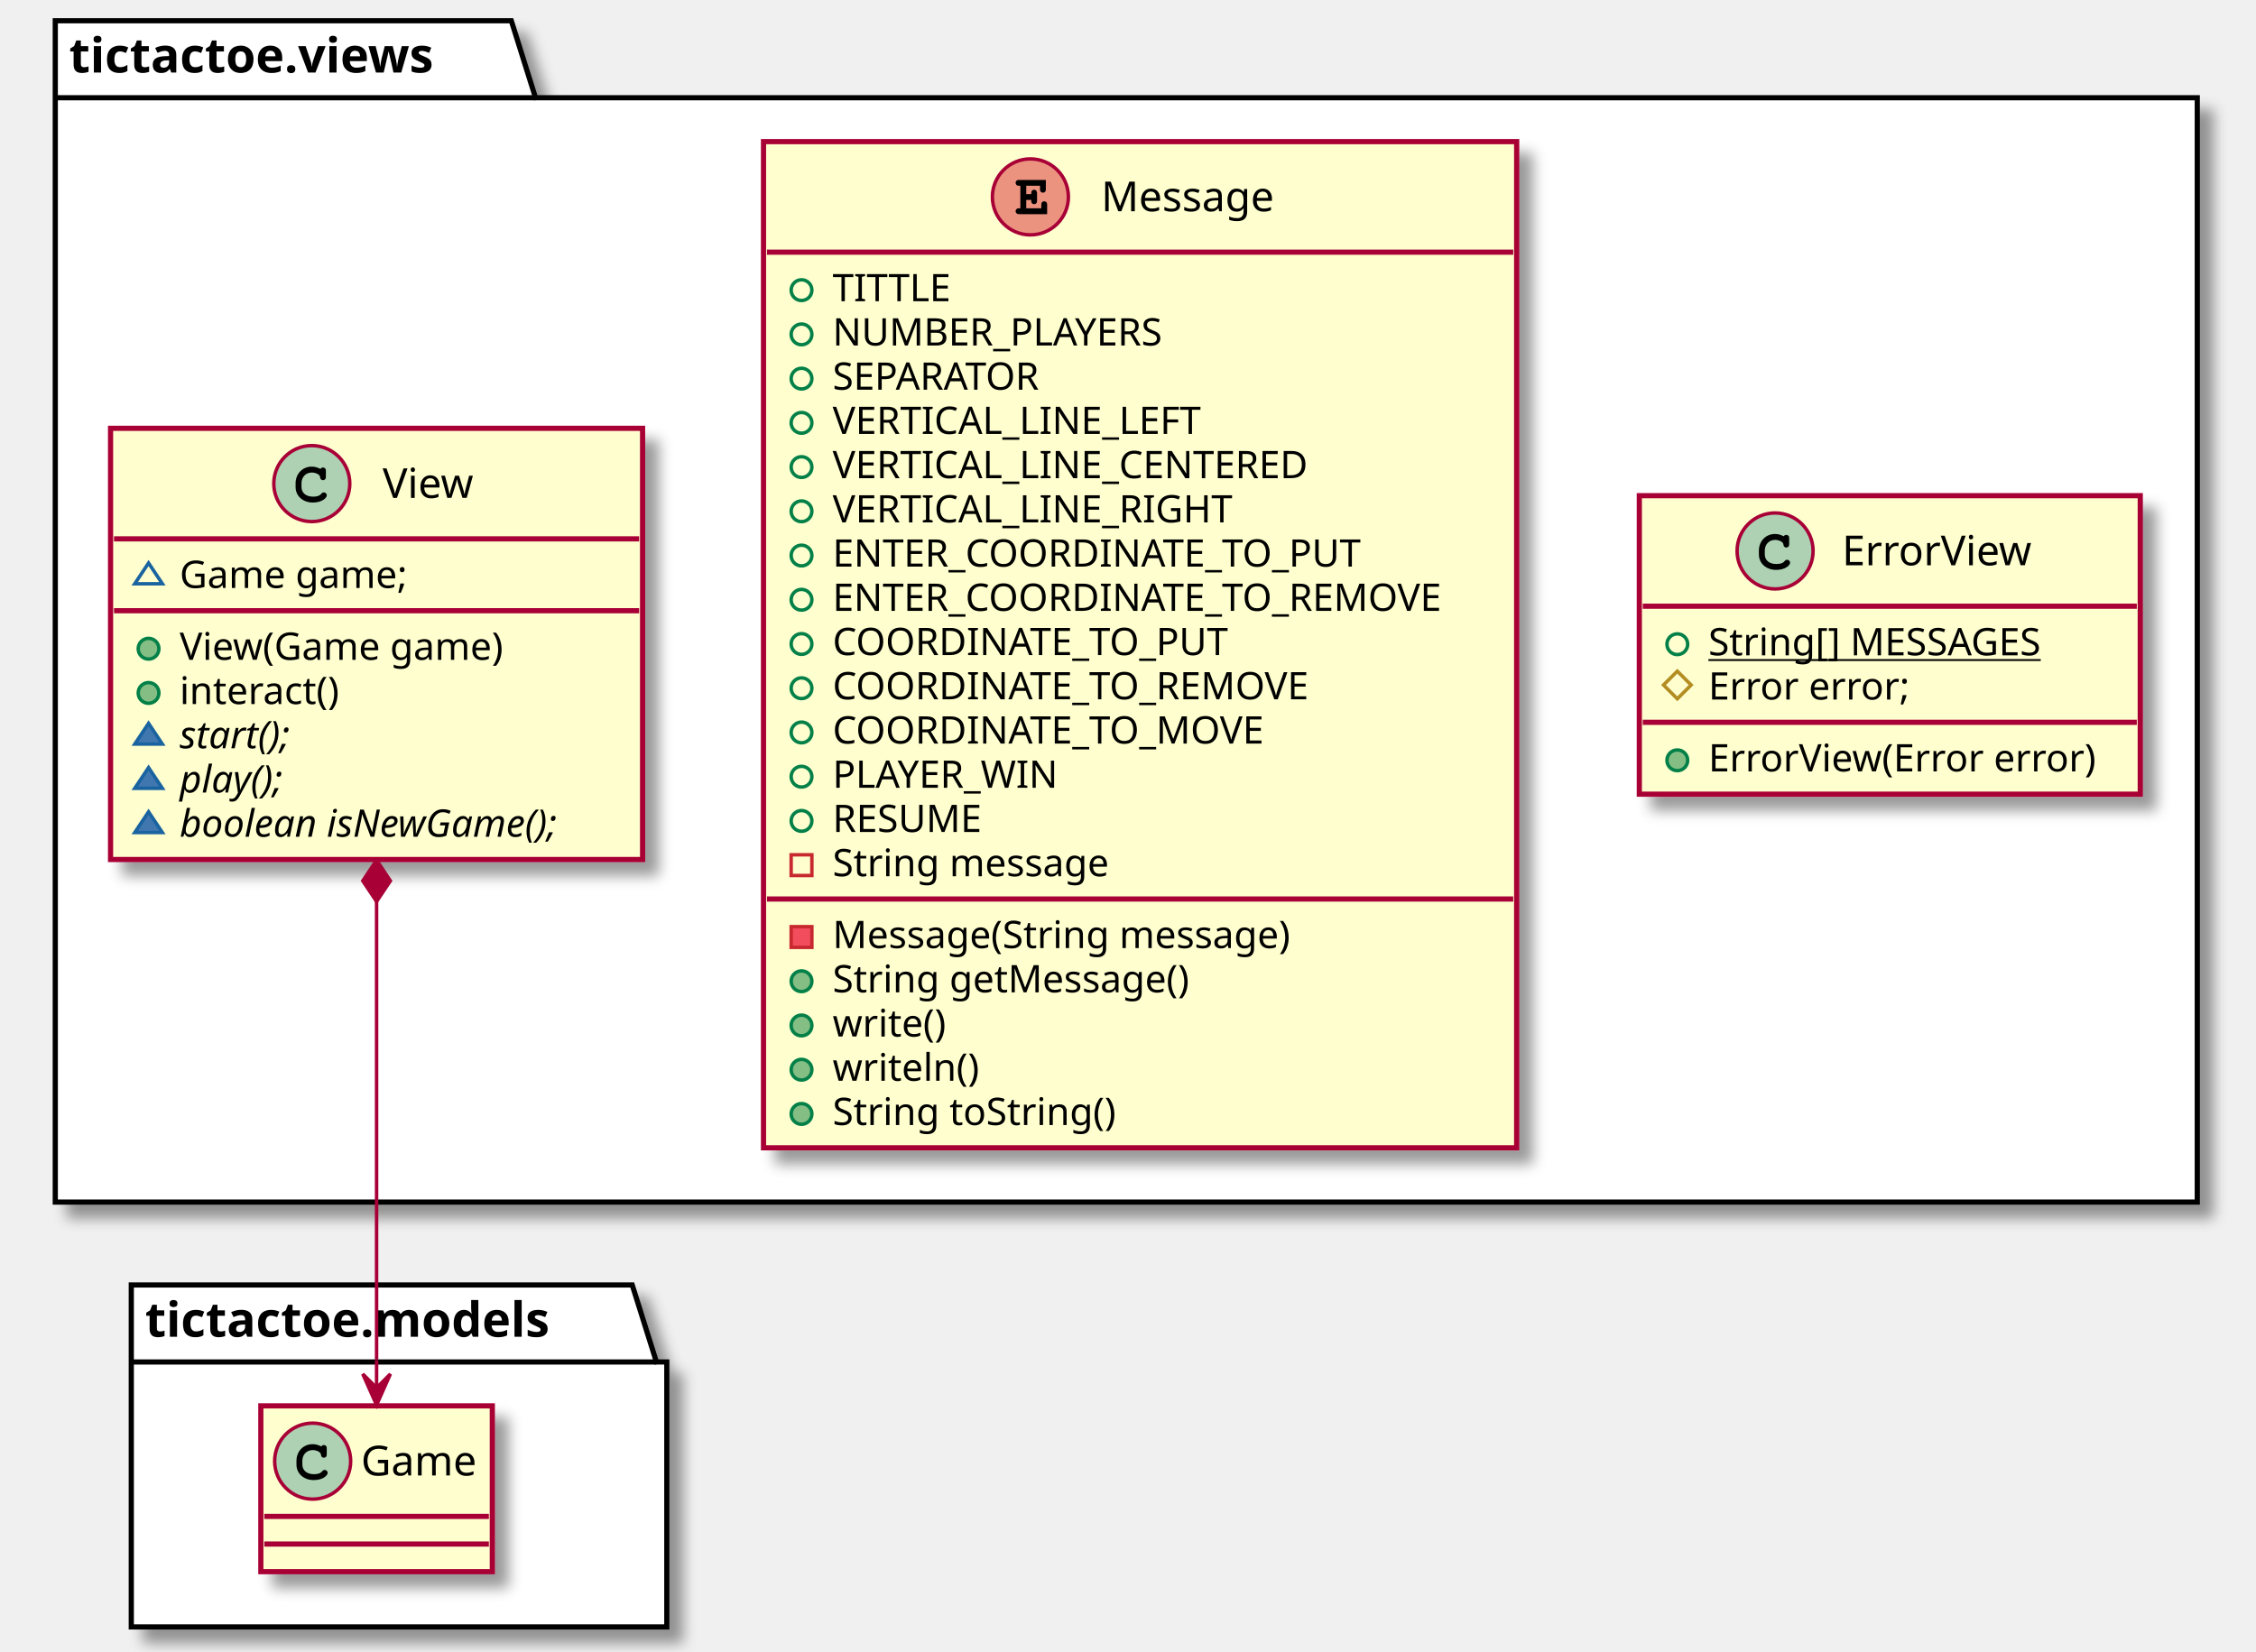
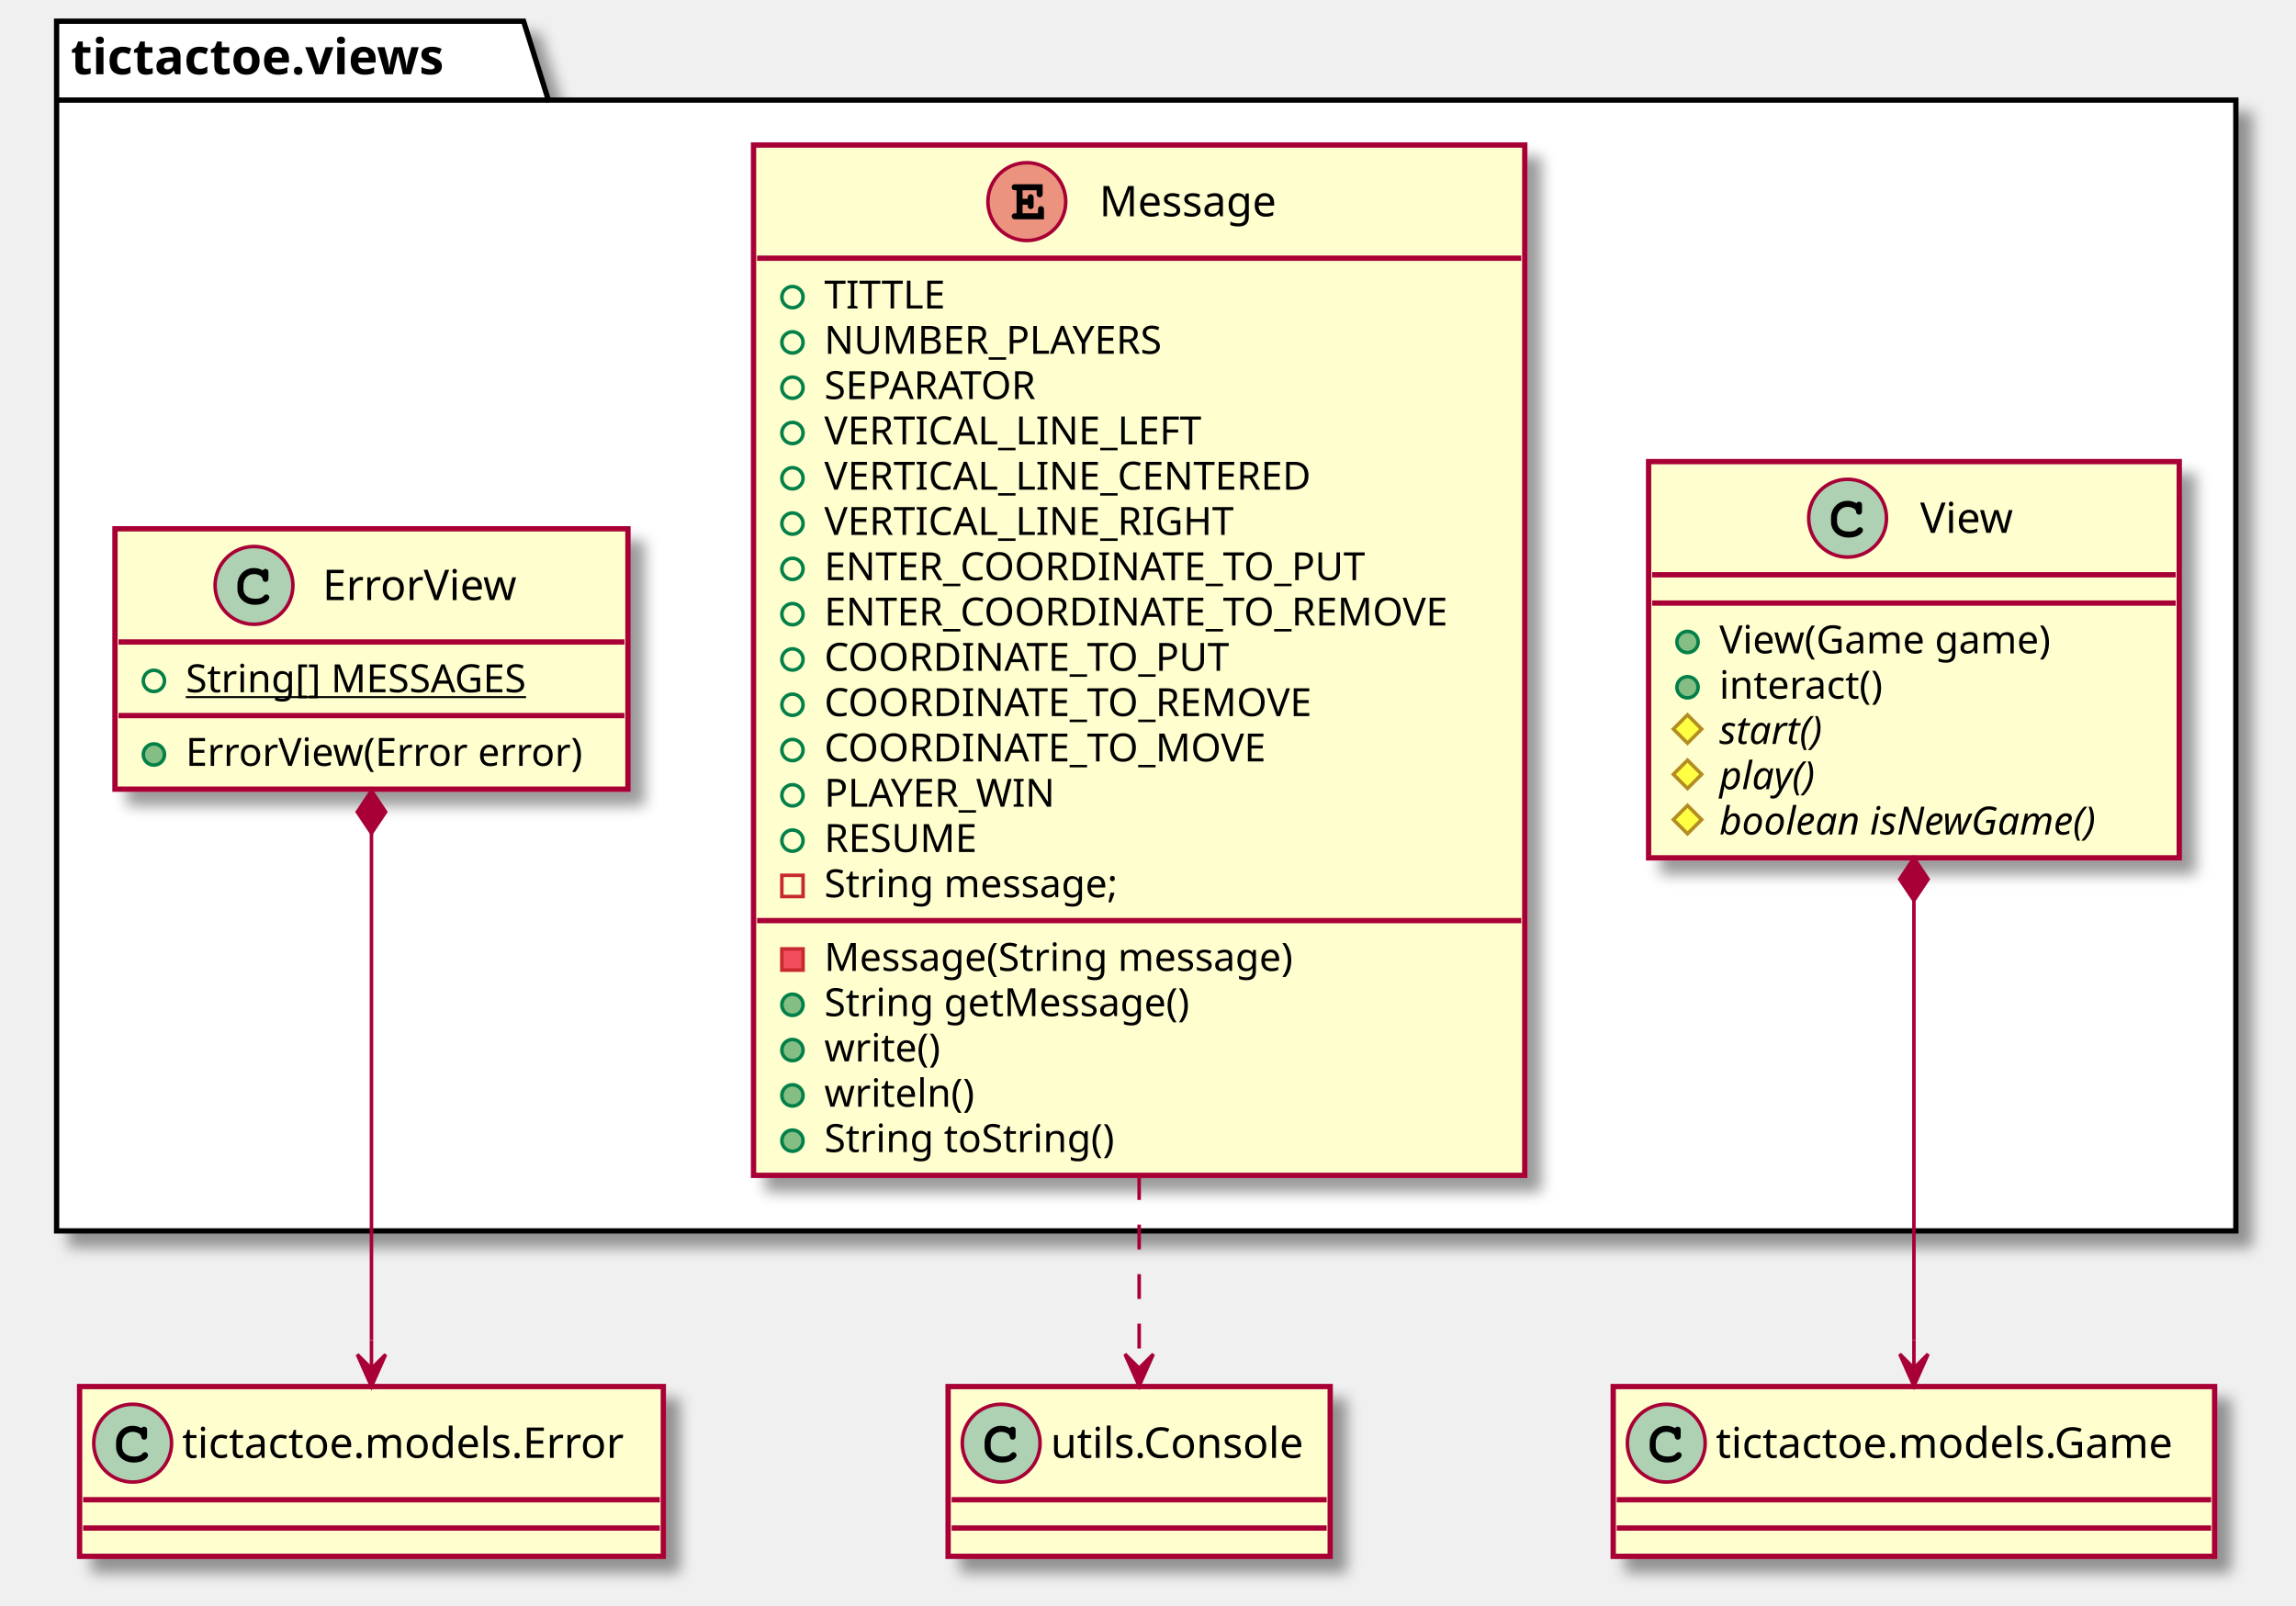
- <svg xmlns="http://www.w3.org/2000/svg" contentScriptType="application/ecmascript" contentStyleType="text/css" height="478px" preserveAspectRatio="none" style="width:653px;height:478px;" version="1.1" viewBox="0 0 653 478" width="653px" zoomAndPan="magnify">
+ <svg xmlns="http://www.w3.org/2000/svg" contentScriptType="application/ecmascript" contentStyleType="text/css" height="454px" preserveAspectRatio="none" style="width:649px;height:454px;" version="1.1" viewBox="0 0 649 454" width="649px" zoomAndPan="magnify">
  <defs>
-     <filter height="300%" id="f1uuudnyfm6h60" width="300%" x="-1" y="-1">
+     <filter height="300%" id="fis2yq05r51ir" width="300%" x="-1" y="-1">
      <feGaussianBlur result="blurOut" stdDeviation="2.0" />
      <feColorMatrix in="blurOut" result="blurOut2" type="matrix" values="0 0 0 0 0 0 0 0 0 0 0 0 0 0 0 0 0 0 .4 0" />
      <feOffset dx="4.0" dy="4.0" in="blurOut2" result="blurOut3" />
      <feBlend in="SourceGraphic" in2="blurOut3" mode="normal" />
    </filter>
  </defs>
  <g>
-     <polygon fill="#FFFFFF" filter="url(#f1uuudnyfm6h60)" points="16,6,148,6,155,28.297,636,28.297,636,348,16,348,16,6" style="stroke: #000000; stroke-width: 1.5;" />
+     <polygon fill="#FFFFFF" filter="url(#fis2yq05r51ir)" points="16,6,148,6,155,28.297,632,28.297,632,348,16,348,16,6" style="stroke: #000000; stroke-width: 1.5;" />
    <line style="stroke: #000000; stroke-width: 1.5;" x1="16" x2="155" y1="28.297" y2="28.297" />
    <text fill="#000000" font-family="sans-serif" font-size="14" font-weight="bold" lengthAdjust="spacingAndGlyphs" textLength="126" x="20" y="20.995">tictactoe.views</text>
-     <polygon fill="#FFFFFF" filter="url(#f1uuudnyfm6h60)" points="38,372,183,372,190,394.297,193,394.297,193,471,38,471,38,372" style="stroke: #000000; stroke-width: 1.5;" />
-     <line style="stroke: #000000; stroke-width: 1.5;" x1="38" x2="190" y1="394.297" y2="394.297" />
-     <text fill="#000000" font-family="sans-serif" font-size="14" font-weight="bold" lengthAdjust="spacingAndGlyphs" textLength="139" x="42" y="386.995">tictactoe.models</text>
-     <rect codeLine="1" fill="#FEFECE" filter="url(#f1uuudnyfm6h60)" height="86.414" id="tictactoe.views.ErrorView" style="stroke: #A80036; stroke-width: 1.5;" width="145" x="474.5" y="143.5" />
-     <ellipse cx="513.8" cy="159.5" fill="#ADD1B2" rx="11" ry="11" style="stroke: #A80036; stroke-width: 1.0;" />
-     <path d="M516.144,155.172 C515.206,154.734 514.612,154.594 513.737,154.594 C511.113,154.594 509.113,156.672 509.113,159.391 L509.113,160.516 C509.113,163.094 511.222,164.984 514.112,164.984 C515.331,164.984 516.487,164.688 517.237,164.141 C517.816,163.734 518.144,163.281 518.144,162.891 C518.144,162.438 517.753,162.047 517.284,162.047 C517.066,162.047 516.862,162.125 516.675,162.312 C516.222,162.797 516.222,162.797 516.034,162.891 C515.612,163.156 514.925,163.281 514.159,163.281 C512.112,163.281 510.816,162.188 510.816,160.484 L510.816,159.391 C510.816,157.609 512.066,156.297 513.8,156.297 C514.378,156.297 514.987,156.453 515.456,156.703 C515.941,156.984 516.112,157.203 516.206,157.609 C516.269,158.016 516.3,158.141 516.441,158.266 C516.581,158.406 516.816,158.516 517.034,158.516 C517.3,158.516 517.566,158.375 517.737,158.156 C517.847,158 517.878,157.812 517.878,157.391 L517.878,155.969 C517.878,155.531 517.862,155.406 517.769,155.25 C517.612,154.984 517.331,154.844 517.034,154.844 C516.737,154.844 516.534,154.938 516.316,155.25 L516.144,155.172 Z " />
-     <text fill="#000000" font-family="sans-serif" font-size="12" lengthAdjust="spacingAndGlyphs" textLength="59" x="533.2" y="163.654">ErrorView</text>
-     <line style="stroke: #A80036; stroke-width: 1.5;" x1="475.5" x2="618.5" y1="175.5" y2="175.5" />
-     <ellipse cx="485.5" cy="186.5" fill="none" rx="3" ry="3" style="stroke: #038048; stroke-width: 1.0;" />
-     <text fill="#000000" font-family="sans-serif" font-size="11" lengthAdjust="spacingAndGlyphs" text-decoration="underline" textLength="109" x="494.5" y="189.71">String[] MESSAGES</text>
-     <polygon fill="none" points="485.5,194.305,489.5,198.305,485.5,202.305,481.5,198.305" style="stroke: #B38D22; stroke-width: 1.0;" />
-     <text fill="#000000" font-family="sans-serif" font-size="11" lengthAdjust="spacingAndGlyphs" textLength="60" x="494.5" y="202.515">Error error;</text>
-     <line style="stroke: #A80036; stroke-width: 1.5;" x1="475.5" x2="618.5" y1="209.109" y2="209.109" />
-     <ellipse cx="485.5" cy="220.109" fill="#84BE84" rx="3" ry="3" style="stroke: #038048; stroke-width: 1.0;" />
-     <text fill="#000000" font-family="sans-serif" font-size="11" lengthAdjust="spacingAndGlyphs" textLength="119" x="494.5" y="223.32">ErrorView(Error error)</text>
-     <rect codeLine="10" fill="#FEFECE" filter="url(#f1uuudnyfm6h60)" height="291.289" id="tictactoe.views.Message" style="stroke: #A80036; stroke-width: 1.5;" width="218" x="221" y="41" />
-     <ellipse cx="298.25" cy="57" fill="#EB937F" rx="11" ry="11" style="stroke: #A80036; stroke-width: 1.0;" />
-     <path d="M297.047,57.875 L298.5,57.875 L298.5,57.984 C298.5,58.391 298.531,58.547 298.609,58.703 C298.766,58.953 299.047,59.109 299.344,59.109 C299.594,59.109 299.859,58.969 300.016,58.75 C300.141,58.594 300.172,58.438 300.172,57.984 L300.172,56.062 C300.172,55.906 300.172,55.859 300.156,55.703 C300.094,55.234 299.781,54.922 299.328,54.922 C299.078,54.922 298.812,55.062 298.641,55.281 C298.531,55.453 298.5,55.609 298.5,56.062 L298.5,56.188 L297.047,56.188 L297.047,53.781 L301.031,53.781 L301.031,54.641 C301.031,55.047 301.062,55.219 301.141,55.375 C301.312,55.625 301.594,55.781 301.875,55.781 C302.141,55.781 302.406,55.641 302.578,55.422 C302.688,55.25 302.719,55.109 302.719,54.641 L302.719,52.094 L295.094,52.094 C294.656,52.094 294.531,52.109 294.375,52.203 C294.125,52.359 293.969,52.656 293.969,52.938 C293.969,53.219 294.109,53.469 294.328,53.641 C294.484,53.75 294.672,53.781 295.094,53.781 L295.344,53.781 L295.344,60.297 L295.094,60.297 C294.688,60.297 294.531,60.312 294.375,60.422 C294.125,60.594 293.969,60.859 293.969,61.156 C293.969,61.422 294.109,61.672 294.328,61.828 C294.469,61.953 294.703,62 295.094,62 L303.094,62 L303.094,59.422 C303.094,58.984 303.062,58.844 302.984,58.688 C302.812,58.438 302.531,58.281 302.25,58.281 C301.984,58.281 301.719,58.391 301.547,58.641 C301.438,58.797 301.406,58.938 301.406,59.422 L301.406,60.297 L297.047,60.297 L297.047,57.875 Z " />
-     <text fill="#000000" font-family="sans-serif" font-size="12" lengthAdjust="spacingAndGlyphs" textLength="55" x="318.75" y="61.154">Message</text>
-     <line style="stroke: #A80036; stroke-width: 1.5;" x1="222" x2="438" y1="73" y2="73" />
-     <ellipse cx="232" cy="84" fill="none" rx="3" ry="3" style="stroke: #038048; stroke-width: 1.0;" />
-     <text fill="#000000" font-family="sans-serif" font-size="11" lengthAdjust="spacingAndGlyphs" textLength="37" x="241" y="87.21">TITTLE</text>
-     <ellipse cx="232" cy="96.805" fill="none" rx="3" ry="3" style="stroke: #038048; stroke-width: 1.0;" />
-     <text fill="#000000" font-family="sans-serif" font-size="11" lengthAdjust="spacingAndGlyphs" textLength="102" x="241" y="100.015">NUMBER_PLAYERS</text>
-     <ellipse cx="232" cy="109.609" fill="none" rx="3" ry="3" style="stroke: #038048; stroke-width: 1.0;" />
-     <text fill="#000000" font-family="sans-serif" font-size="11" lengthAdjust="spacingAndGlyphs" textLength="67" x="241" y="112.82">SEPARATOR</text>
-     <ellipse cx="232" cy="122.414" fill="none" rx="3" ry="3" style="stroke: #038048; stroke-width: 1.0;" />
-     <text fill="#000000" font-family="sans-serif" font-size="11" lengthAdjust="spacingAndGlyphs" textLength="116" x="241" y="125.624">VERTICAL_LINE_LEFT</text>
-     <ellipse cx="232" cy="135.219" fill="none" rx="3" ry="3" style="stroke: #038048; stroke-width: 1.0;" />
-     <text fill="#000000" font-family="sans-serif" font-size="11" lengthAdjust="spacingAndGlyphs" textLength="150" x="241" y="138.429">VERTICAL_LINE_CENTERED</text>
-     <ellipse cx="232" cy="148.023" fill="none" rx="3" ry="3" style="stroke: #038048; stroke-width: 1.0;" />
-     <text fill="#000000" font-family="sans-serif" font-size="11" lengthAdjust="spacingAndGlyphs" textLength="124" x="241" y="151.234">VERTICAL_LINE_RIGHT</text>
-     <ellipse cx="232" cy="160.828" fill="none" rx="3" ry="3" style="stroke: #038048; stroke-width: 1.0;" />
-     <text fill="#000000" font-family="sans-serif" font-size="11" lengthAdjust="spacingAndGlyphs" textLength="166" x="241" y="164.039">ENTER_COORDINATE_TO_PUT</text>
-     <ellipse cx="232" cy="173.633" fill="none" rx="3" ry="3" style="stroke: #038048; stroke-width: 1.0;" />
-     <text fill="#000000" font-family="sans-serif" font-size="11" lengthAdjust="spacingAndGlyphs" textLength="192" x="241" y="176.843">ENTER_COORDINATE_TO_REMOVE</text>
-     <ellipse cx="232" cy="186.438" fill="none" rx="3" ry="3" style="stroke: #038048; stroke-width: 1.0;" />
-     <text fill="#000000" font-family="sans-serif" font-size="11" lengthAdjust="spacingAndGlyphs" textLength="124" x="241" y="189.648">COORDINATE_TO_PUT</text>
-     <ellipse cx="232" cy="199.242" fill="none" rx="3" ry="3" style="stroke: #038048; stroke-width: 1.0;" />
-     <text fill="#000000" font-family="sans-serif" font-size="11" lengthAdjust="spacingAndGlyphs" textLength="150" x="241" y="202.453">COORDINATE_TO_REMOVE</text>
-     <ellipse cx="232" cy="212.047" fill="none" rx="3" ry="3" style="stroke: #038048; stroke-width: 1.0;" />
-     <text fill="#000000" font-family="sans-serif" font-size="11" lengthAdjust="spacingAndGlyphs" textLength="136" x="241" y="215.257">COORDINATE_TO_MOVE</text>
-     <ellipse cx="232" cy="224.852" fill="none" rx="3" ry="3" style="stroke: #038048; stroke-width: 1.0;" />
-     <text fill="#000000" font-family="sans-serif" font-size="11" lengthAdjust="spacingAndGlyphs" textLength="69" x="241" y="228.062">PLAYER_WIN</text>
-     <ellipse cx="232" cy="237.656" fill="none" rx="3" ry="3" style="stroke: #038048; stroke-width: 1.0;" />
-     <text fill="#000000" font-family="sans-serif" font-size="11" lengthAdjust="spacingAndGlyphs" textLength="46" x="241" y="240.867">RESUME</text>
-     <rect fill="none" height="6" style="stroke: #C82930; stroke-width: 1.0;" width="6" x="229" y="247.461" />
-     <text fill="#000000" font-family="sans-serif" font-size="11" lengthAdjust="spacingAndGlyphs" textLength="90" x="241" y="253.671">String message</text>
-     <line style="stroke: #A80036; stroke-width: 1.5;" x1="222" x2="438" y1="260.266" y2="260.266" />
-     <rect fill="#F24D5C" height="6" style="stroke: #C82930; stroke-width: 1.0;" width="6" x="229" y="268.266" />
-     <text fill="#000000" font-family="sans-serif" font-size="11" lengthAdjust="spacingAndGlyphs" textLength="149" x="241" y="274.476">Message(String message)</text>
-     <ellipse cx="232" cy="284.07" fill="#84BE84" rx="3" ry="3" style="stroke: #038048; stroke-width: 1.0;" />
-     <text fill="#000000" font-family="sans-serif" font-size="11" lengthAdjust="spacingAndGlyphs" textLength="115" x="241" y="287.281">String getMessage()</text>
-     <ellipse cx="232" cy="296.875" fill="#84BE84" rx="3" ry="3" style="stroke: #038048; stroke-width: 1.0;" />
-     <text fill="#000000" font-family="sans-serif" font-size="11" lengthAdjust="spacingAndGlyphs" textLength="36" x="241" y="300.085">write()</text>
-     <ellipse cx="232" cy="309.68" fill="#84BE84" rx="3" ry="3" style="stroke: #038048; stroke-width: 1.0;" />
-     <text fill="#000000" font-family="sans-serif" font-size="11" lengthAdjust="spacingAndGlyphs" textLength="46" x="241" y="312.89">writeln()</text>
-     <ellipse cx="232" cy="322.484" fill="#84BE84" rx="3" ry="3" style="stroke: #038048; stroke-width: 1.0;" />
-     <text fill="#000000" font-family="sans-serif" font-size="11" lengthAdjust="spacingAndGlyphs" textLength="89" x="241" y="325.695">String toString()</text>
-     <rect codeLine="33" fill="#FEFECE" filter="url(#f1uuudnyfm6h60)" height="124.828" id="tictactoe.views.View" style="stroke: #A80036; stroke-width: 1.5;" width="154" x="32" y="124" />
-     <ellipse cx="90.25" cy="140" fill="#ADD1B2" rx="11" ry="11" style="stroke: #A80036; stroke-width: 1.0;" />
-     <path d="M92.594,135.672 C91.656,135.234 91.062,135.094 90.188,135.094 C87.562,135.094 85.562,137.172 85.562,139.891 L85.562,141.016 C85.562,143.594 87.672,145.484 90.562,145.484 C91.781,145.484 92.938,145.188 93.688,144.641 C94.266,144.234 94.594,143.781 94.594,143.391 C94.594,142.938 94.203,142.547 93.734,142.547 C93.516,142.547 93.312,142.625 93.125,142.812 C92.672,143.297 92.672,143.297 92.484,143.391 C92.062,143.656 91.375,143.781 90.609,143.781 C88.562,143.781 87.266,142.688 87.266,140.984 L87.266,139.891 C87.266,138.109 88.516,136.797 90.25,136.797 C90.828,136.797 91.438,136.953 91.906,137.203 C92.391,137.484 92.562,137.703 92.656,138.109 C92.719,138.516 92.75,138.641 92.891,138.766 C93.031,138.906 93.266,139.016 93.484,139.016 C93.75,139.016 94.016,138.875 94.188,138.656 C94.297,138.5 94.328,138.312 94.328,137.891 L94.328,136.469 C94.328,136.031 94.312,135.906 94.219,135.75 C94.062,135.484 93.781,135.344 93.484,135.344 C93.188,135.344 92.984,135.438 92.766,135.75 L92.594,135.672 Z " />
-     <text fill="#000000" font-family="sans-serif" font-size="12" lengthAdjust="spacingAndGlyphs" textLength="29" x="110.75" y="144.154">View</text>
-     <line style="stroke: #A80036; stroke-width: 1.5;" x1="33" x2="185" y1="156" y2="156" />
-     <polygon fill="none" points="43,163,39,169,47,169" style="stroke: #1963A0; stroke-width: 1.0;" />
-     <text fill="#000000" font-family="sans-serif" font-size="11" lengthAdjust="spacingAndGlyphs" textLength="75" x="52" y="170.21">Game game;</text>
-     <line style="stroke: #A80036; stroke-width: 1.5;" x1="33" x2="185" y1="176.805" y2="176.805" />
-     <ellipse cx="43" cy="187.805" fill="#84BE84" rx="3" ry="3" style="stroke: #038048; stroke-width: 1.0;" />
-     <text fill="#000000" font-family="sans-serif" font-size="11" lengthAdjust="spacingAndGlyphs" textLength="108" x="52" y="191.015">View(Game game)</text>
-     <ellipse cx="43" cy="200.609" fill="#84BE84" rx="3" ry="3" style="stroke: #038048; stroke-width: 1.0;" />
-     <text fill="#000000" font-family="sans-serif" font-size="11" lengthAdjust="spacingAndGlyphs" textLength="51" x="52" y="203.82">interact()</text>
-     <polygon fill="#4177AF" points="43,209.414,39,215.414,47,215.414" style="stroke: #1963A0; stroke-width: 1.0;" />
-     <text fill="#000000" font-family="sans-serif" font-size="11" font-style="italic" lengthAdjust="spacingAndGlyphs" textLength="38" x="52" y="216.625">start();</text>
-     <polygon fill="#4177AF" points="43,222.219,39,228.219,47,228.219" style="stroke: #1963A0; stroke-width: 1.0;" />
-     <text fill="#000000" font-family="sans-serif" font-size="11" font-style="italic" lengthAdjust="spacingAndGlyphs" textLength="36" x="52" y="229.429">play();</text>
-     <polygon fill="#4177AF" points="43,235.023,39,241.023,47,241.023" style="stroke: #1963A0; stroke-width: 1.0;" />
-     <text fill="#000000" font-family="sans-serif" font-size="11" font-style="italic" lengthAdjust="spacingAndGlyphs" textLength="128" x="52" y="242.234">boolean isNewGame();</text>
-     <rect codeLine="42" fill="#FEFECE" filter="url(#f1uuudnyfm6h60)" height="48" id="tictactoe.models.Game" style="stroke: #A80036; stroke-width: 1.5;" width="67" x="75.5" y="407" />
-     <ellipse cx="90.5" cy="423" fill="#ADD1B2" rx="11" ry="11" style="stroke: #A80036; stroke-width: 1.0;" />
-     <path d="M92.844,418.672 C91.906,418.234 91.312,418.094 90.438,418.094 C87.812,418.094 85.812,420.172 85.812,422.891 L85.812,424.016 C85.812,426.594 87.922,428.484 90.812,428.484 C92.031,428.484 93.188,428.188 93.938,427.641 C94.516,427.234 94.844,426.781 94.844,426.391 C94.844,425.938 94.453,425.547 93.984,425.547 C93.766,425.547 93.562,425.625 93.375,425.812 C92.922,426.297 92.922,426.297 92.734,426.391 C92.312,426.656 91.625,426.781 90.859,426.781 C88.812,426.781 87.516,425.688 87.516,423.984 L87.516,422.891 C87.516,421.109 88.766,419.797 90.5,419.797 C91.078,419.797 91.688,419.953 92.156,420.203 C92.641,420.484 92.812,420.703 92.906,421.109 C92.969,421.516 93,421.641 93.141,421.766 C93.281,421.906 93.516,422.016 93.734,422.016 C94,422.016 94.266,421.875 94.438,421.656 C94.547,421.5 94.578,421.312 94.578,420.891 L94.578,419.469 C94.578,419.031 94.562,418.906 94.469,418.75 C94.312,418.484 94.031,418.344 93.734,418.344 C93.438,418.344 93.234,418.438 93.016,418.75 L92.844,418.672 Z " />
-     <text fill="#000000" font-family="sans-serif" font-size="12" lengthAdjust="spacingAndGlyphs" textLength="35" x="104.5" y="427.154">Game</text>
-     <line style="stroke: #A80036; stroke-width: 1.5;" x1="76.5" x2="141.5" y1="439" y2="439" />
-     <line style="stroke: #A80036; stroke-width: 1.5;" x1="76.5" x2="141.5" y1="447" y2="447" />
-     <path codeLine="44" d="M109,261.006 C109,261.006 109,359.004 109,393.596 " fill="none" id="tictactoe.views.View-tictactoe.models.Game" style="stroke: #A80036; stroke-width: 1.0;" />
-     <polygon fill="#A80036" points="109,406.77,113,397.77,109,401.77,105,397.77,109,406.77" style="stroke: #A80036; stroke-width: 1.0;" />
-     <line style="stroke: #A80036; stroke-width: 1.0;" x1="109" x2="109" y1="401.77" y2="393.77" />
-     <polygon fill="#A80036" points="109,249.006,105,255.006,109,261.006,113,255.006,109,249.006" style="stroke: #A80036; stroke-width: 1.0;" />
+     <rect codeLine="1" fill="#FEFECE" filter="url(#fis2yq05r51ir)" height="73.609" id="tictactoe.views.ErrorView" style="stroke: #A80036; stroke-width: 1.5;" width="145" x="32.5" y="149.5" />
+     <ellipse cx="71.8" cy="165.5" fill="#ADD1B2" rx="11" ry="11" style="stroke: #A80036; stroke-width: 1.0;" />
+     <path d="M74.144,161.172 C73.206,160.734 72.612,160.594 71.737,160.594 C69.112,160.594 67.112,162.672 67.112,165.391 L67.112,166.516 C67.112,169.094 69.222,170.984 72.112,170.984 C73.331,170.984 74.487,170.688 75.237,170.141 C75.816,169.734 76.144,169.281 76.144,168.891 C76.144,168.438 75.753,168.047 75.284,168.047 C75.066,168.047 74.862,168.125 74.675,168.312 C74.222,168.797 74.222,168.797 74.034,168.891 C73.612,169.156 72.925,169.281 72.159,169.281 C70.112,169.281 68.816,168.188 68.816,166.484 L68.816,165.391 C68.816,163.609 70.066,162.297 71.8,162.297 C72.378,162.297 72.987,162.453 73.456,162.703 C73.941,162.984 74.112,163.203 74.206,163.609 C74.269,164.016 74.3,164.141 74.441,164.266 C74.581,164.406 74.816,164.516 75.034,164.516 C75.3,164.516 75.566,164.375 75.737,164.156 C75.847,164 75.878,163.812 75.878,163.391 L75.878,161.969 C75.878,161.531 75.862,161.406 75.769,161.25 C75.612,160.984 75.331,160.844 75.034,160.844 C74.737,160.844 74.534,160.938 74.316,161.25 L74.144,161.172 Z " />
+     <text fill="#000000" font-family="sans-serif" font-size="12" lengthAdjust="spacingAndGlyphs" textLength="59" x="91.2" y="169.654">ErrorView</text>
+     <line style="stroke: #A80036; stroke-width: 1.5;" x1="33.5" x2="176.5" y1="181.5" y2="181.5" />
+     <ellipse cx="43.5" cy="192.5" fill="none" rx="3" ry="3" style="stroke: #038048; stroke-width: 1.0;" />
+     <text fill="#000000" font-family="sans-serif" font-size="11" lengthAdjust="spacingAndGlyphs" text-decoration="underline" textLength="109" x="52.5" y="195.71">String[] MESSAGES</text>
+     <line style="stroke: #A80036; stroke-width: 1.5;" x1="33.5" x2="176.5" y1="202.305" y2="202.305" />
+     <ellipse cx="43.5" cy="213.305" fill="#84BE84" rx="3" ry="3" style="stroke: #038048; stroke-width: 1.0;" />
+     <text fill="#000000" font-family="sans-serif" font-size="11" lengthAdjust="spacingAndGlyphs" textLength="119" x="52.5" y="216.515">ErrorView(Error error)</text>
+     <rect codeLine="9" fill="#FEFECE" filter="url(#fis2yq05r51ir)" height="291.289" id="tictactoe.views.Message" style="stroke: #A80036; stroke-width: 1.5;" width="218" x="213" y="41" />
+     <ellipse cx="290.25" cy="57" fill="#EB937F" rx="11" ry="11" style="stroke: #A80036; stroke-width: 1.0;" />
+     <path d="M289.047,57.875 L290.5,57.875 L290.5,57.984 C290.5,58.391 290.531,58.547 290.609,58.703 C290.766,58.953 291.047,59.109 291.344,59.109 C291.594,59.109 291.859,58.969 292.016,58.75 C292.141,58.594 292.172,58.438 292.172,57.984 L292.172,56.062 C292.172,55.906 292.172,55.859 292.156,55.703 C292.094,55.234 291.781,54.922 291.328,54.922 C291.078,54.922 290.812,55.062 290.641,55.281 C290.531,55.453 290.5,55.609 290.5,56.062 L290.5,56.188 L289.047,56.188 L289.047,53.781 L293.031,53.781 L293.031,54.641 C293.031,55.047 293.062,55.219 293.141,55.375 C293.312,55.625 293.594,55.781 293.875,55.781 C294.141,55.781 294.406,55.641 294.578,55.422 C294.688,55.25 294.719,55.109 294.719,54.641 L294.719,52.094 L287.094,52.094 C286.656,52.094 286.531,52.109 286.375,52.203 C286.125,52.359 285.969,52.656 285.969,52.938 C285.969,53.219 286.109,53.469 286.328,53.641 C286.484,53.75 286.672,53.781 287.094,53.781 L287.344,53.781 L287.344,60.297 L287.094,60.297 C286.688,60.297 286.531,60.312 286.375,60.422 C286.125,60.594 285.969,60.859 285.969,61.156 C285.969,61.422 286.109,61.672 286.328,61.828 C286.469,61.953 286.703,62 287.094,62 L295.094,62 L295.094,59.422 C295.094,58.984 295.062,58.844 294.984,58.688 C294.812,58.438 294.531,58.281 294.25,58.281 C293.984,58.281 293.719,58.391 293.547,58.641 C293.438,58.797 293.406,58.938 293.406,59.422 L293.406,60.297 L289.047,60.297 L289.047,57.875 Z " />
+     <text fill="#000000" font-family="sans-serif" font-size="12" lengthAdjust="spacingAndGlyphs" textLength="55" x="310.75" y="61.154">Message</text>
+     <line style="stroke: #A80036; stroke-width: 1.5;" x1="214" x2="430" y1="73" y2="73" />
+     <ellipse cx="224" cy="84" fill="none" rx="3" ry="3" style="stroke: #038048; stroke-width: 1.0;" />
+     <text fill="#000000" font-family="sans-serif" font-size="11" lengthAdjust="spacingAndGlyphs" textLength="37" x="233" y="87.21">TITTLE</text>
+     <ellipse cx="224" cy="96.805" fill="none" rx="3" ry="3" style="stroke: #038048; stroke-width: 1.0;" />
+     <text fill="#000000" font-family="sans-serif" font-size="11" lengthAdjust="spacingAndGlyphs" textLength="102" x="233" y="100.015">NUMBER_PLAYERS</text>
+     <ellipse cx="224" cy="109.609" fill="none" rx="3" ry="3" style="stroke: #038048; stroke-width: 1.0;" />
+     <text fill="#000000" font-family="sans-serif" font-size="11" lengthAdjust="spacingAndGlyphs" textLength="67" x="233" y="112.82">SEPARATOR</text>
+     <ellipse cx="224" cy="122.414" fill="none" rx="3" ry="3" style="stroke: #038048; stroke-width: 1.0;" />
+     <text fill="#000000" font-family="sans-serif" font-size="11" lengthAdjust="spacingAndGlyphs" textLength="116" x="233" y="125.624">VERTICAL_LINE_LEFT</text>
+     <ellipse cx="224" cy="135.219" fill="none" rx="3" ry="3" style="stroke: #038048; stroke-width: 1.0;" />
+     <text fill="#000000" font-family="sans-serif" font-size="11" lengthAdjust="spacingAndGlyphs" textLength="150" x="233" y="138.429">VERTICAL_LINE_CENTERED</text>
+     <ellipse cx="224" cy="148.023" fill="none" rx="3" ry="3" style="stroke: #038048; stroke-width: 1.0;" />
+     <text fill="#000000" font-family="sans-serif" font-size="11" lengthAdjust="spacingAndGlyphs" textLength="124" x="233" y="151.234">VERTICAL_LINE_RIGHT</text>
+     <ellipse cx="224" cy="160.828" fill="none" rx="3" ry="3" style="stroke: #038048; stroke-width: 1.0;" />
+     <text fill="#000000" font-family="sans-serif" font-size="11" lengthAdjust="spacingAndGlyphs" textLength="166" x="233" y="164.039">ENTER_COORDINATE_TO_PUT</text>
+     <ellipse cx="224" cy="173.633" fill="none" rx="3" ry="3" style="stroke: #038048; stroke-width: 1.0;" />
+     <text fill="#000000" font-family="sans-serif" font-size="11" lengthAdjust="spacingAndGlyphs" textLength="192" x="233" y="176.843">ENTER_COORDINATE_TO_REMOVE</text>
+     <ellipse cx="224" cy="186.438" fill="none" rx="3" ry="3" style="stroke: #038048; stroke-width: 1.0;" />
+     <text fill="#000000" font-family="sans-serif" font-size="11" lengthAdjust="spacingAndGlyphs" textLength="124" x="233" y="189.648">COORDINATE_TO_PUT</text>
+     <ellipse cx="224" cy="199.242" fill="none" rx="3" ry="3" style="stroke: #038048; stroke-width: 1.0;" />
+     <text fill="#000000" font-family="sans-serif" font-size="11" lengthAdjust="spacingAndGlyphs" textLength="150" x="233" y="202.453">COORDINATE_TO_REMOVE</text>
+     <ellipse cx="224" cy="212.047" fill="none" rx="3" ry="3" style="stroke: #038048; stroke-width: 1.0;" />
+     <text fill="#000000" font-family="sans-serif" font-size="11" lengthAdjust="spacingAndGlyphs" textLength="136" x="233" y="215.257">COORDINATE_TO_MOVE</text>
+     <ellipse cx="224" cy="224.852" fill="none" rx="3" ry="3" style="stroke: #038048; stroke-width: 1.0;" />
+     <text fill="#000000" font-family="sans-serif" font-size="11" lengthAdjust="spacingAndGlyphs" textLength="69" x="233" y="228.062">PLAYER_WIN</text>
+     <ellipse cx="224" cy="237.656" fill="none" rx="3" ry="3" style="stroke: #038048; stroke-width: 1.0;" />
+     <text fill="#000000" font-family="sans-serif" font-size="11" lengthAdjust="spacingAndGlyphs" textLength="46" x="233" y="240.867">RESUME</text>
+     <rect fill="none" height="6" style="stroke: #C82930; stroke-width: 1.0;" width="6" x="221" y="247.461" />
+     <text fill="#000000" font-family="sans-serif" font-size="11" lengthAdjust="spacingAndGlyphs" textLength="93" x="233" y="253.671">String message;</text>
+     <line style="stroke: #A80036; stroke-width: 1.5;" x1="214" x2="430" y1="260.266" y2="260.266" />
+     <rect fill="#F24D5C" height="6" style="stroke: #C82930; stroke-width: 1.0;" width="6" x="221" y="268.266" />
+     <text fill="#000000" font-family="sans-serif" font-size="11" lengthAdjust="spacingAndGlyphs" textLength="149" x="233" y="274.476">Message(String message)</text>
+     <ellipse cx="224" cy="284.07" fill="#84BE84" rx="3" ry="3" style="stroke: #038048; stroke-width: 1.0;" />
+     <text fill="#000000" font-family="sans-serif" font-size="11" lengthAdjust="spacingAndGlyphs" textLength="115" x="233" y="287.281">String getMessage()</text>
+     <ellipse cx="224" cy="296.875" fill="#84BE84" rx="3" ry="3" style="stroke: #038048; stroke-width: 1.0;" />
+     <text fill="#000000" font-family="sans-serif" font-size="11" lengthAdjust="spacingAndGlyphs" textLength="36" x="233" y="300.085">write()</text>
+     <ellipse cx="224" cy="309.68" fill="#84BE84" rx="3" ry="3" style="stroke: #038048; stroke-width: 1.0;" />
+     <text fill="#000000" font-family="sans-serif" font-size="11" lengthAdjust="spacingAndGlyphs" textLength="46" x="233" y="312.89">writeln()</text>
+     <ellipse cx="224" cy="322.484" fill="#84BE84" rx="3" ry="3" style="stroke: #038048; stroke-width: 1.0;" />
+     <text fill="#000000" font-family="sans-serif" font-size="11" lengthAdjust="spacingAndGlyphs" textLength="89" x="233" y="325.695">String toString()</text>
+     <rect codeLine="33" fill="#FEFECE" filter="url(#fis2yq05r51ir)" height="112.023" id="tictactoe.views.View" style="stroke: #A80036; stroke-width: 1.5;" width="150" x="466" y="130.5" />
+     <ellipse cx="522.25" cy="146.5" fill="#ADD1B2" rx="11" ry="11" style="stroke: #A80036; stroke-width: 1.0;" />
+     <path d="M524.594,142.172 C523.656,141.734 523.062,141.594 522.188,141.594 C519.562,141.594 517.562,143.672 517.562,146.391 L517.562,147.516 C517.562,150.094 519.672,151.984 522.562,151.984 C523.781,151.984 524.938,151.688 525.688,151.141 C526.266,150.734 526.594,150.281 526.594,149.891 C526.594,149.438 526.203,149.047 525.734,149.047 C525.516,149.047 525.312,149.125 525.125,149.312 C524.672,149.797 524.672,149.797 524.484,149.891 C524.062,150.156 523.375,150.281 522.609,150.281 C520.562,150.281 519.266,149.188 519.266,147.484 L519.266,146.391 C519.266,144.609 520.516,143.297 522.25,143.297 C522.828,143.297 523.438,143.453 523.906,143.703 C524.391,143.984 524.562,144.203 524.656,144.609 C524.719,145.016 524.75,145.141 524.891,145.266 C525.031,145.406 525.266,145.516 525.484,145.516 C525.75,145.516 526.016,145.375 526.188,145.156 C526.297,145 526.328,144.812 526.328,144.391 L526.328,142.969 C526.328,142.531 526.312,142.406 526.219,142.25 C526.062,141.984 525.781,141.844 525.484,141.844 C525.188,141.844 524.984,141.938 524.766,142.25 L524.594,142.172 Z " />
+     <text fill="#000000" font-family="sans-serif" font-size="12" lengthAdjust="spacingAndGlyphs" textLength="29" x="542.75" y="150.654">View</text>
+     <line style="stroke: #A80036; stroke-width: 1.5;" x1="467" x2="615" y1="162.5" y2="162.5" />
+     <line style="stroke: #A80036; stroke-width: 1.5;" x1="467" x2="615" y1="170.5" y2="170.5" />
+     <ellipse cx="477" cy="181.5" fill="#84BE84" rx="3" ry="3" style="stroke: #038048; stroke-width: 1.0;" />
+     <text fill="#000000" font-family="sans-serif" font-size="11" lengthAdjust="spacingAndGlyphs" textLength="108" x="486" y="184.71">View(Game game)</text>
+     <ellipse cx="477" cy="194.305" fill="#84BE84" rx="3" ry="3" style="stroke: #038048; stroke-width: 1.0;" />
+     <text fill="#000000" font-family="sans-serif" font-size="11" lengthAdjust="spacingAndGlyphs" textLength="51" x="486" y="197.515">interact()</text>
+     <polygon fill="#FFFF44" points="477,202.109,481,206.109,477,210.109,473,206.109" style="stroke: #B38D22; stroke-width: 1.0;" />
+     <text fill="#000000" font-family="sans-serif" font-size="11" font-style="italic" lengthAdjust="spacingAndGlyphs" textLength="34" x="486" y="210.32">start()</text>
+     <polygon fill="#FFFF44" points="477,214.914,481,218.914,477,222.914,473,218.914" style="stroke: #B38D22; stroke-width: 1.0;" />
+     <text fill="#000000" font-family="sans-serif" font-size="11" font-style="italic" lengthAdjust="spacingAndGlyphs" textLength="32" x="486" y="223.125">play()</text>
+     <polygon fill="#FFFF44" points="477,227.719,481,231.719,477,235.719,473,231.719" style="stroke: #B38D22; stroke-width: 1.0;" />
+     <text fill="#000000" font-family="sans-serif" font-size="11" font-style="italic" lengthAdjust="spacingAndGlyphs" textLength="124" x="486" y="235.929">boolean isNewGame()</text>
+     <rect codeLine="43" fill="#FEFECE" filter="url(#fis2yq05r51ir)" height="48" id="Game" style="stroke: #A80036; stroke-width: 1.5;" width="170" x="456" y="392" />
+     <ellipse cx="471" cy="408" fill="#ADD1B2" rx="11" ry="11" style="stroke: #A80036; stroke-width: 1.0;" />
+     <path d="M473.344,403.672 C472.406,403.234 471.812,403.094 470.938,403.094 C468.312,403.094 466.312,405.172 466.312,407.891 L466.312,409.016 C466.312,411.594 468.422,413.484 471.312,413.484 C472.531,413.484 473.688,413.188 474.438,412.641 C475.016,412.234 475.344,411.781 475.344,411.391 C475.344,410.938 474.953,410.547 474.484,410.547 C474.266,410.547 474.062,410.625 473.875,410.812 C473.422,411.297 473.422,411.297 473.234,411.391 C472.812,411.656 472.125,411.781 471.359,411.781 C469.312,411.781 468.016,410.688 468.016,408.984 L468.016,407.891 C468.016,406.109 469.266,404.797 471,404.797 C471.578,404.797 472.188,404.953 472.656,405.203 C473.141,405.484 473.312,405.703 473.406,406.109 C473.469,406.516 473.5,406.641 473.641,406.766 C473.781,406.906 474.016,407.016 474.234,407.016 C474.5,407.016 474.766,406.875 474.938,406.656 C475.047,406.5 475.078,406.312 475.078,405.891 L475.078,404.469 C475.078,404.031 475.062,403.906 474.969,403.75 C474.812,403.484 474.531,403.344 474.234,403.344 C473.938,403.344 473.734,403.438 473.516,403.75 L473.344,403.672 Z " />
+     <text fill="#000000" font-family="sans-serif" font-size="12" lengthAdjust="spacingAndGlyphs" textLength="138" x="485" y="412.154">tictactoe.models.Game</text>
+     <line style="stroke: #A80036; stroke-width: 1.5;" x1="457" x2="625" y1="424" y2="424" />
+     <line style="stroke: #A80036; stroke-width: 1.5;" x1="457" x2="625" y1="432" y2="432" />
+     <rect codeLine="44" fill="#FEFECE" filter="url(#fis2yq05r51ir)" height="48" id="Console" style="stroke: #A80036; stroke-width: 1.5;" width="108" x="268" y="392" />
+     <ellipse cx="283" cy="408" fill="#ADD1B2" rx="11" ry="11" style="stroke: #A80036; stroke-width: 1.0;" />
+     <path d="M285.344,403.672 C284.406,403.234 283.812,403.094 282.938,403.094 C280.312,403.094 278.312,405.172 278.312,407.891 L278.312,409.016 C278.312,411.594 280.422,413.484 283.312,413.484 C284.531,413.484 285.688,413.188 286.438,412.641 C287.016,412.234 287.344,411.781 287.344,411.391 C287.344,410.938 286.953,410.547 286.484,410.547 C286.266,410.547 286.062,410.625 285.875,410.812 C285.422,411.297 285.422,411.297 285.234,411.391 C284.812,411.656 284.125,411.781 283.359,411.781 C281.312,411.781 280.016,410.688 280.016,408.984 L280.016,407.891 C280.016,406.109 281.266,404.797 283,404.797 C283.578,404.797 284.188,404.953 284.656,405.203 C285.141,405.484 285.312,405.703 285.406,406.109 C285.469,406.516 285.5,406.641 285.641,406.766 C285.781,406.906 286.016,407.016 286.234,407.016 C286.5,407.016 286.766,406.875 286.938,406.656 C287.047,406.5 287.078,406.312 287.078,405.891 L287.078,404.469 C287.078,404.031 287.062,403.906 286.969,403.75 C286.812,403.484 286.531,403.344 286.234,403.344 C285.938,403.344 285.734,403.438 285.516,403.75 L285.344,403.672 Z " />
+     <text fill="#000000" font-family="sans-serif" font-size="12" lengthAdjust="spacingAndGlyphs" textLength="76" x="297" y="412.154">utils.Console</text>
+     <line style="stroke: #A80036; stroke-width: 1.5;" x1="269" x2="375" y1="424" y2="424" />
+     <line style="stroke: #A80036; stroke-width: 1.5;" x1="269" x2="375" y1="432" y2="432" />
+     <rect codeLine="45" fill="#FEFECE" filter="url(#fis2yq05r51ir)" height="48" id="Error" style="stroke: #A80036; stroke-width: 1.5;" width="165" x="22.5" y="392" />
+     <ellipse cx="37.5" cy="408" fill="#ADD1B2" rx="11" ry="11" style="stroke: #A80036; stroke-width: 1.0;" />
+     <path d="M39.844,403.672 C38.906,403.234 38.312,403.094 37.438,403.094 C34.812,403.094 32.812,405.172 32.812,407.891 L32.812,409.016 C32.812,411.594 34.922,413.484 37.812,413.484 C39.031,413.484 40.188,413.188 40.938,412.641 C41.516,412.234 41.844,411.781 41.844,411.391 C41.844,410.938 41.453,410.547 40.984,410.547 C40.766,410.547 40.562,410.625 40.375,410.812 C39.922,411.297 39.922,411.297 39.734,411.391 C39.312,411.656 38.625,411.781 37.859,411.781 C35.812,411.781 34.516,410.688 34.516,408.984 L34.516,407.891 C34.516,406.109 35.766,404.797 37.5,404.797 C38.078,404.797 38.688,404.953 39.156,405.203 C39.641,405.484 39.812,405.703 39.906,406.109 C39.969,406.516 40,406.641 40.141,406.766 C40.281,406.906 40.516,407.016 40.734,407.016 C41,407.016 41.266,406.875 41.438,406.656 C41.547,406.5 41.578,406.312 41.578,405.891 L41.578,404.469 C41.578,404.031 41.562,403.906 41.469,403.75 C41.312,403.484 41.031,403.344 40.734,403.344 C40.438,403.344 40.234,403.438 40.016,403.75 L39.844,403.672 Z " />
+     <text fill="#000000" font-family="sans-serif" font-size="12" lengthAdjust="spacingAndGlyphs" textLength="133" x="51.5" y="412.154">tictactoe.models.Error</text>
+     <line style="stroke: #A80036; stroke-width: 1.5;" x1="23.5" x2="186.5" y1="424" y2="424" />
+     <line style="stroke: #A80036; stroke-width: 1.5;" x1="23.5" x2="186.5" y1="432" y2="432" />
+     <path codeLine="47" d="M105,235.548 C105,235.548 105,340.497 105,378.891 " fill="none" id="tictactoe.views.ErrorView-Error" style="stroke: #A80036; stroke-width: 1.0;" />
+     <polygon fill="#A80036" points="105,391.94,109,382.94,105,386.94,101,382.94,105,391.94" style="stroke: #A80036; stroke-width: 1.0;" />
+     <line style="stroke: #A80036; stroke-width: 1.0;" x1="105" x2="105" y1="386.94" y2="378.94" />
+     <polygon fill="#A80036" points="105,223.548,101,229.548,105,235.548,109,229.548,105,223.548" style="stroke: #A80036; stroke-width: 1.0;" />
+     <path codeLine="48" d="M541,254.571 C541,254.571 541,345.811 541,378.779 " fill="none" id="tictactoe.views.View-Game" style="stroke: #A80036; stroke-width: 1.0;" />
+     <polygon fill="#A80036" points="541,391.819,545,382.819,541,386.819,537,382.819,541,391.819" style="stroke: #A80036; stroke-width: 1.0;" />
+     <line style="stroke: #A80036; stroke-width: 1.0;" x1="541" x2="541" y1="386.819" y2="378.818" />
+     <polygon fill="#A80036" points="541,242.571,537,248.571,541,254.571,545,248.571,541,242.571" style="stroke: #A80036; stroke-width: 1.0;" />
+     <path codeLine="49" d="M322,332.224 C322,352.828 322,371.965 322,386.637 " fill="none" id="tictactoe.views.Message-to-Console" style="stroke: #A80036; stroke-width: 1.0; stroke-dasharray: 7.0,7.0;" />
+     <polygon fill="#A80036" points="322,391.835,326,382.835,322,386.835,318,382.835,322,391.835" style="stroke: #A80036; stroke-width: 1.0;" />
  </g>
</svg>
